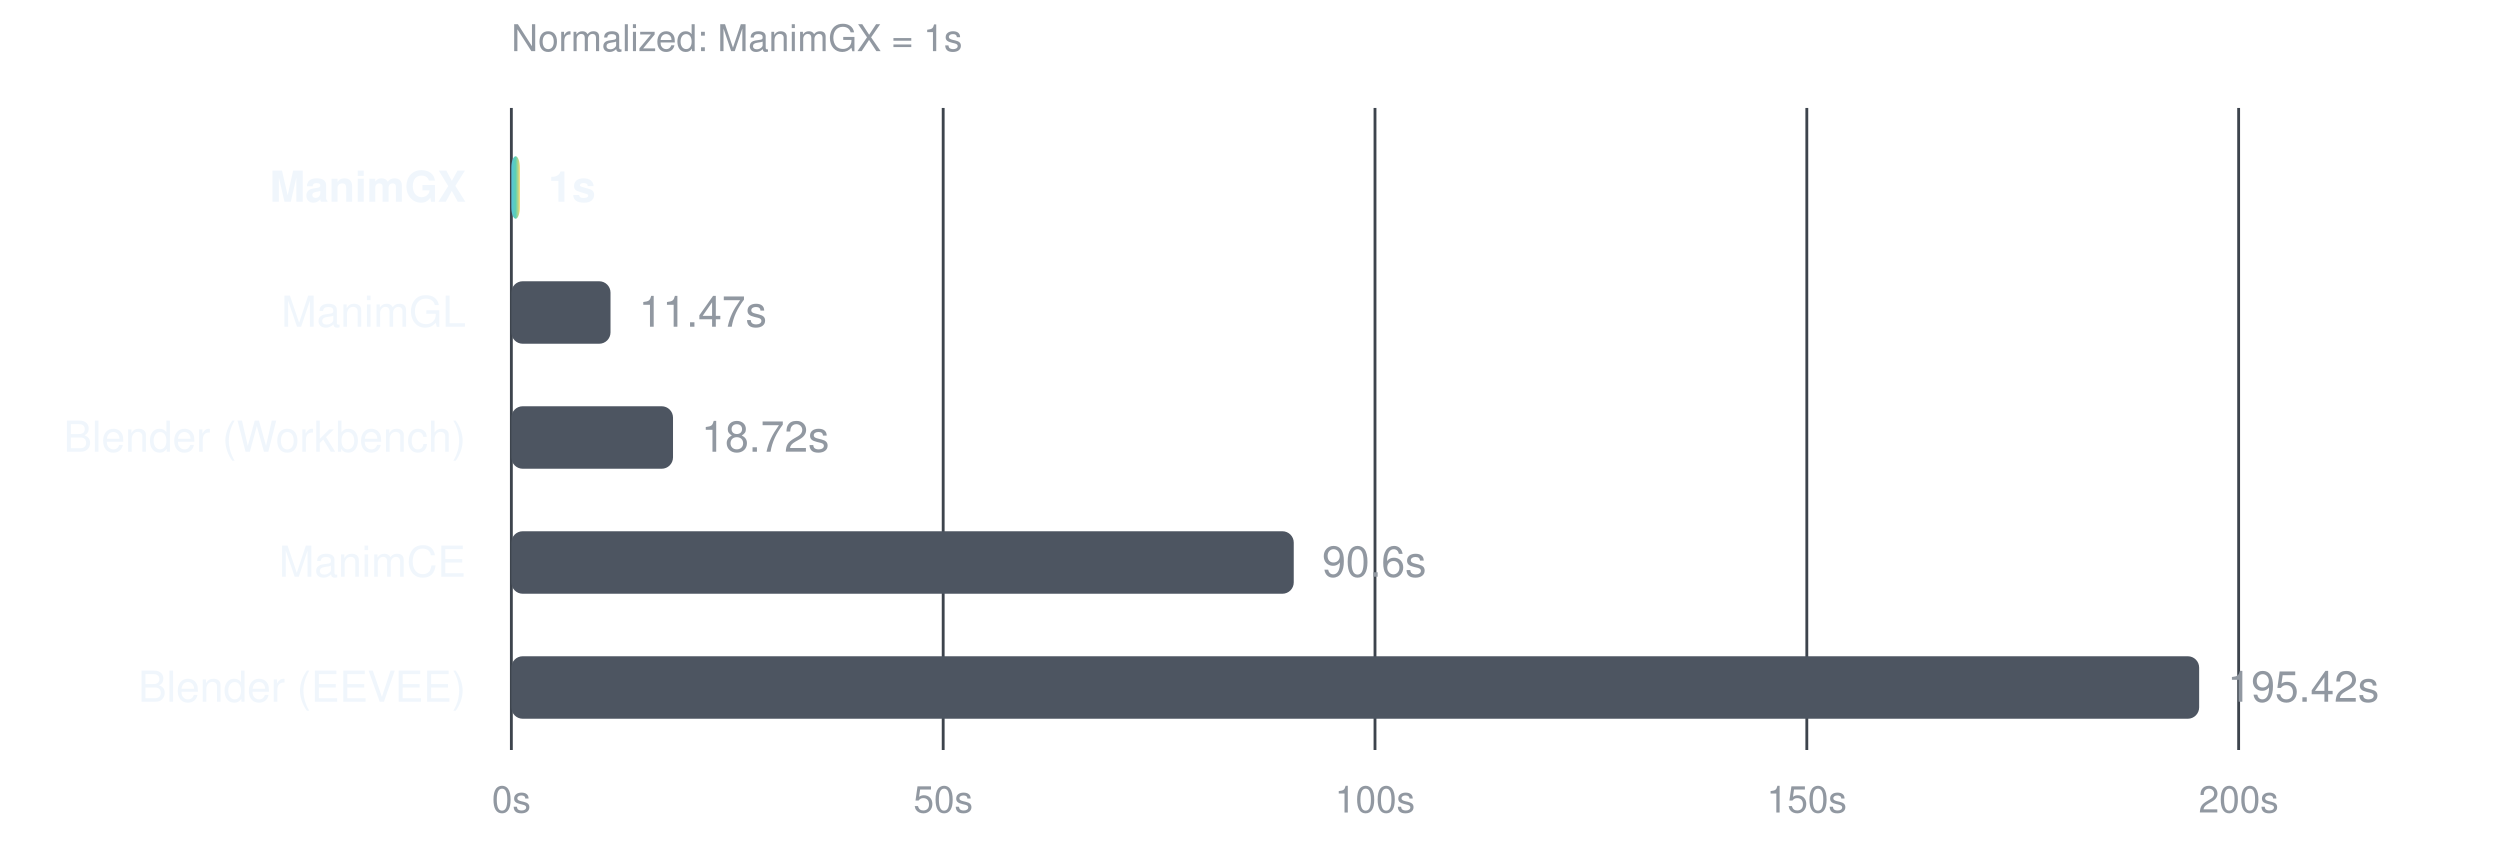
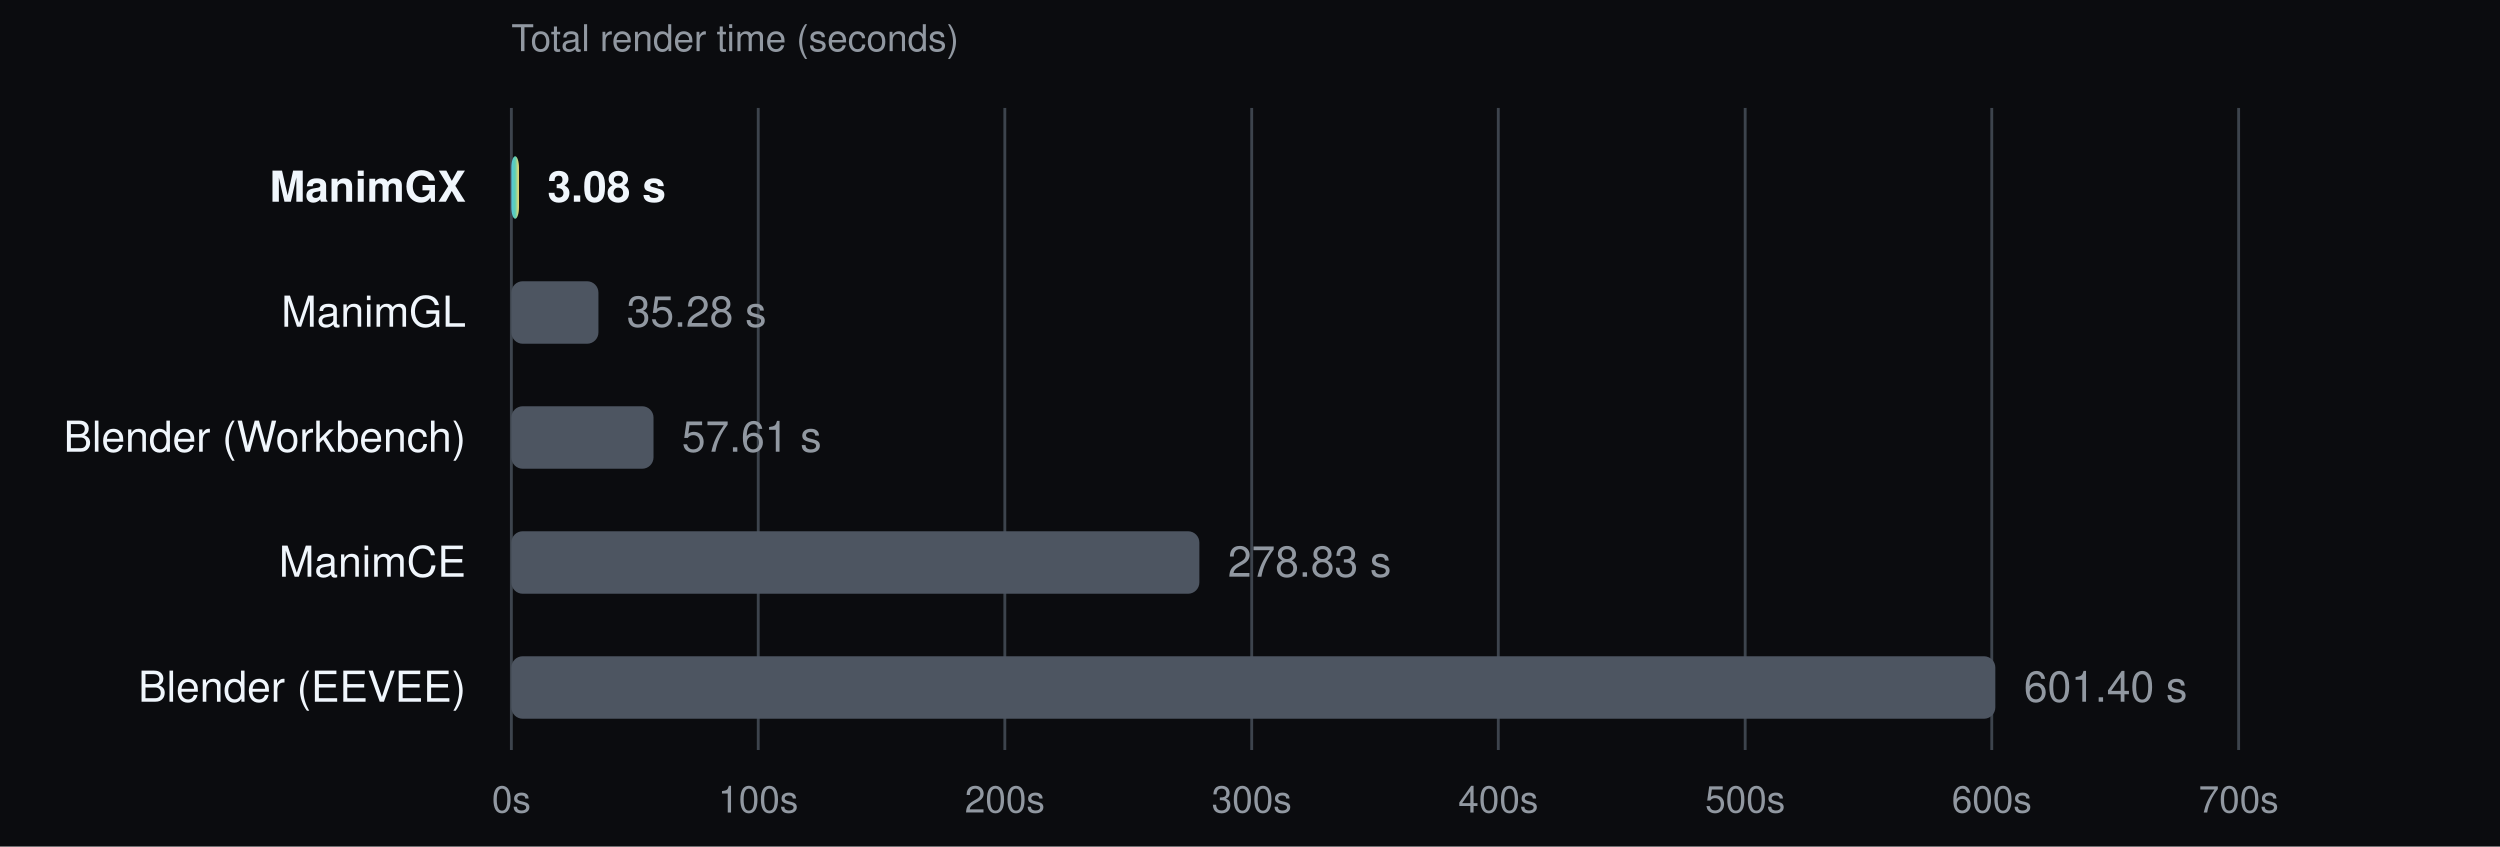
<svg xmlns="http://www.w3.org/2000/svg" width="880" height="298" viewBox="0 0 880 298" font-family="-apple-system, BlinkMacSystemFont, 'Segoe UI', Helvetica, Arial, sans-serif" font-size="15">
-   <style>.bar{transform-box:fill-box;transform-origin:0 50%;animation:14.100s linear infinite}.done{animation:14.100s step-end infinite}@media (prefers-reduced-motion:reduce){.bar,.done,.clock{animation:none}.clock{opacity:0}}@keyframes b0{0%{transform:scaleX(0)}0.355%{transform:scaleX(0.05)}0.709%{transform:scaleX(0.1)}1.064%{transform:scaleX(0.15)}1.418%{transform:scaleX(0.2)}1.773%{transform:scaleX(0.25)}2.128%{transform:scaleX(0.3)}2.482%{transform:scaleX(0.35)}2.837%{transform:scaleX(0.4)}3.191%{transform:scaleX(0.45)}3.546%{transform:scaleX(0.5)}3.901%{transform:scaleX(0.55)}4.255%{transform:scaleX(0.6)}4.610%{transform:scaleX(0.65)}4.965%{transform:scaleX(0.7)}5.319%{transform:scaleX(0.75)}5.674%{transform:scaleX(0.8)}6.028%{transform:scaleX(0.85)}6.383%{transform:scaleX(0.9)}6.738%{transform:scaleX(0.95)}7.092%{transform:scaleX(1)}7.092%{transform:scaleX(1)}97.163%{transform:scaleX(1)}100%{transform:scaleX(0)}}#b0{animation-name:b0}@keyframes t0{0%{opacity:0}7.092%{opacity:1}97.163%{opacity:0}}#t0{animation-name:t0}@keyframes b1{0%{transform:scaleX(0)}0.355%{transform:scaleX(0.0044)}0.709%{transform:scaleX(0.0087)}1.064%{transform:scaleX(0.0131)}1.418%{transform:scaleX(0.0174)}1.773%{transform:scaleX(0.0218)}2.128%{transform:scaleX(0.0262)}2.482%{transform:scaleX(0.0305)}2.837%{transform:scaleX(0.0349)}3.191%{transform:scaleX(0.0392)}3.546%{transform:scaleX(0.0436)}3.901%{transform:scaleX(0.048)}4.255%{transform:scaleX(0.0523)}4.610%{transform:scaleX(0.0567)}4.965%{transform:scaleX(0.0611)}5.319%{transform:scaleX(0.0654)}5.674%{transform:scaleX(0.0698)}6.028%{transform:scaleX(0.0741)}6.383%{transform:scaleX(0.0785)}6.738%{transform:scaleX(0.0829)}7.092%{transform:scaleX(0.0872)}7.447%{transform:scaleX(0.0916)}7.801%{transform:scaleX(0.0959)}8.156%{transform:scaleX(0.1003)}8.511%{transform:scaleX(0.1047)}8.865%{transform:scaleX(0.109)}9.220%{transform:scaleX(0.1134)}9.574%{transform:scaleX(0.1177)}9.929%{transform:scaleX(0.1221)}10.284%{transform:scaleX(0.1265)}10.638%{transform:scaleX(0.1308)}10.993%{transform:scaleX(0.1352)}11.348%{transform:scaleX(0.1396)}11.702%{transform:scaleX(0.1439)}12.057%{transform:scaleX(0.1483)}12.411%{transform:scaleX(0.1526)}12.766%{transform:scaleX(0.157)}13.121%{transform:scaleX(0.1614)}13.475%{transform:scaleX(0.1657)}13.830%{transform:scaleX(0.1701)}14.184%{transform:scaleX(0.1744)}14.539%{transform:scaleX(0.1788)}14.894%{transform:scaleX(0.1832)}15.248%{transform:scaleX(0.1875)}15.603%{transform:scaleX(0.1919)}15.957%{transform:scaleX(0.2046)}16.312%{transform:scaleX(0.2181)}16.667%{transform:scaleX(0.2326)}17.021%{transform:scaleX(0.248)}17.376%{transform:scaleX(0.2644)}17.730%{transform:scaleX(0.2819)}18.085%{transform:scaleX(0.3005)}18.440%{transform:scaleX(0.3204)}18.794%{transform:scaleX(0.3416)}19.149%{transform:scaleX(0.3643)}19.504%{transform:scaleX(0.3884)}19.858%{transform:scaleX(0.4141)}20.213%{transform:scaleX(0.4415)}20.567%{transform:scaleX(0.4707)}20.922%{transform:scaleX(0.5019)}21.277%{transform:scaleX(0.5351)}21.631%{transform:scaleX(0.5705)}21.986%{transform:scaleX(0.6083)}22.340%{transform:scaleX(0.6485)}22.695%{transform:scaleX(0.6915)}23.050%{transform:scaleX(0.7372)}23.404%{transform:scaleX(0.786)}23.759%{transform:scaleX(0.8381)}24.113%{transform:scaleX(0.8935)}24.468%{transform:scaleX(0.9527)}24.736%{transform:scaleX(1)}97.163%{transform:scaleX(1)}100%{transform:scaleX(0)}}#b1{animation-name:b1}@keyframes t1{0%{opacity:0}24.736%{opacity:1}97.163%{opacity:0}}#t1{animation-name:t1}@keyframes b2{0%{transform:scaleX(0)}0.355%{transform:scaleX(0.0027)}0.709%{transform:scaleX(0.0053)}1.064%{transform:scaleX(0.008)}1.418%{transform:scaleX(0.0107)}1.773%{transform:scaleX(0.0134)}2.128%{transform:scaleX(0.016)}2.482%{transform:scaleX(0.0187)}2.837%{transform:scaleX(0.0214)}3.191%{transform:scaleX(0.024)}3.546%{transform:scaleX(0.0267)}3.901%{transform:scaleX(0.0294)}4.255%{transform:scaleX(0.0321)}4.610%{transform:scaleX(0.0347)}4.965%{transform:scaleX(0.0374)}5.319%{transform:scaleX(0.0401)}5.674%{transform:scaleX(0.0427)}6.028%{transform:scaleX(0.0454)}6.383%{transform:scaleX(0.0481)}6.738%{transform:scaleX(0.0507)}7.092%{transform:scaleX(0.0534)}7.447%{transform:scaleX(0.0561)}7.801%{transform:scaleX(0.0588)}8.156%{transform:scaleX(0.0614)}8.511%{transform:scaleX(0.0641)}8.865%{transform:scaleX(0.0668)}9.220%{transform:scaleX(0.0694)}9.574%{transform:scaleX(0.0721)}9.929%{transform:scaleX(0.0748)}10.284%{transform:scaleX(0.0775)}10.638%{transform:scaleX(0.0801)}10.993%{transform:scaleX(0.0828)}11.348%{transform:scaleX(0.0855)}11.702%{transform:scaleX(0.0881)}12.057%{transform:scaleX(0.0908)}12.411%{transform:scaleX(0.0935)}12.766%{transform:scaleX(0.0962)}13.121%{transform:scaleX(0.0988)}13.475%{transform:scaleX(0.1015)}13.830%{transform:scaleX(0.1042)}14.184%{transform:scaleX(0.1068)}14.539%{transform:scaleX(0.1095)}14.894%{transform:scaleX(0.1122)}15.248%{transform:scaleX(0.1148)}15.603%{transform:scaleX(0.1175)}15.957%{transform:scaleX(0.1253)}16.312%{transform:scaleX(0.1336)}16.667%{transform:scaleX(0.1424)}17.021%{transform:scaleX(0.1519)}17.376%{transform:scaleX(0.1619)}17.730%{transform:scaleX(0.1726)}18.085%{transform:scaleX(0.1841)}18.440%{transform:scaleX(0.1962)}18.794%{transform:scaleX(0.2092)}19.149%{transform:scaleX(0.2231)}19.504%{transform:scaleX(0.2379)}19.858%{transform:scaleX(0.2536)}20.213%{transform:scaleX(0.2704)}20.567%{transform:scaleX(0.2883)}20.922%{transform:scaleX(0.3074)}21.277%{transform:scaleX(0.3277)}21.631%{transform:scaleX(0.3494)}21.986%{transform:scaleX(0.3725)}22.340%{transform:scaleX(0.3972)}22.695%{transform:scaleX(0.4235)}23.050%{transform:scaleX(0.4515)}23.404%{transform:scaleX(0.4814)}23.759%{transform:scaleX(0.5133)}24.113%{transform:scaleX(0.5472)}24.468%{transform:scaleX(0.5835)}24.823%{transform:scaleX(0.6221)}25.177%{transform:scaleX(0.6633)}25.532%{transform:scaleX(0.7072)}25.887%{transform:scaleX(0.754)}26.241%{transform:scaleX(0.8039)}26.596%{transform:scaleX(0.8571)}26.950%{transform:scaleX(0.9139)}27.305%{transform:scaleX(0.9743)}27.449%{transform:scaleX(1)}97.163%{transform:scaleX(1)}100%{transform:scaleX(0)}}#b2{animation-name:b2}@keyframes t2{0%{opacity:0}27.449%{opacity:1}97.163%{opacity:0}}#t2{animation-name:t2}@keyframes b3{0%{transform:scaleX(0)}0.355%{transform:scaleX(0.0006)}0.709%{transform:scaleX(0.0011)}1.064%{transform:scaleX(0.0017)}1.418%{transform:scaleX(0.0022)}1.773%{transform:scaleX(0.0028)}2.128%{transform:scaleX(0.0033)}2.482%{transform:scaleX(0.0039)}2.837%{transform:scaleX(0.0044)}3.191%{transform:scaleX(0.005)}3.546%{transform:scaleX(0.0055)}3.901%{transform:scaleX(0.0061)}4.255%{transform:scaleX(0.0066)}4.610%{transform:scaleX(0.0072)}4.965%{transform:scaleX(0.0077)}5.319%{transform:scaleX(0.0083)}5.674%{transform:scaleX(0.0088)}6.028%{transform:scaleX(0.0094)}6.383%{transform:scaleX(0.0099)}6.738%{transform:scaleX(0.0105)}7.092%{transform:scaleX(0.011)}7.447%{transform:scaleX(0.0116)}7.801%{transform:scaleX(0.0121)}8.156%{transform:scaleX(0.0127)}8.511%{transform:scaleX(0.0132)}8.865%{transform:scaleX(0.0138)}9.220%{transform:scaleX(0.0143)}9.574%{transform:scaleX(0.0149)}9.929%{transform:scaleX(0.0155)}10.284%{transform:scaleX(0.016)}10.638%{transform:scaleX(0.0166)}10.993%{transform:scaleX(0.0171)}11.348%{transform:scaleX(0.0177)}11.702%{transform:scaleX(0.0182)}12.057%{transform:scaleX(0.0188)}12.411%{transform:scaleX(0.0193)}12.766%{transform:scaleX(0.0199)}13.121%{transform:scaleX(0.0204)}13.475%{transform:scaleX(0.021)}13.830%{transform:scaleX(0.0215)}14.184%{transform:scaleX(0.0221)}14.539%{transform:scaleX(0.0226)}14.894%{transform:scaleX(0.0232)}15.248%{transform:scaleX(0.0237)}15.603%{transform:scaleX(0.0243)}15.957%{transform:scaleX(0.0259)}16.312%{transform:scaleX(0.0276)}16.667%{transform:scaleX(0.0294)}17.021%{transform:scaleX(0.0314)}17.376%{transform:scaleX(0.0335)}17.730%{transform:scaleX(0.0357)}18.085%{transform:scaleX(0.038)}18.440%{transform:scaleX(0.0405)}18.794%{transform:scaleX(0.0432)}19.149%{transform:scaleX(0.0461)}19.504%{transform:scaleX(0.0491)}19.858%{transform:scaleX(0.0524)}20.213%{transform:scaleX(0.0559)}20.567%{transform:scaleX(0.0596)}20.922%{transform:scaleX(0.0635)}21.277%{transform:scaleX(0.0677)}21.631%{transform:scaleX(0.0722)}21.986%{transform:scaleX(0.077)}22.340%{transform:scaleX(0.0821)}22.695%{transform:scaleX(0.0875)}23.050%{transform:scaleX(0.0933)}23.404%{transform:scaleX(0.0995)}23.759%{transform:scaleX(0.1061)}24.113%{transform:scaleX(0.1131)}24.468%{transform:scaleX(0.1206)}24.823%{transform:scaleX(0.1285)}25.177%{transform:scaleX(0.137)}25.532%{transform:scaleX(0.1461)}25.887%{transform:scaleX(0.1558)}26.241%{transform:scaleX(0.1661)}26.596%{transform:scaleX(0.1771)}26.950%{transform:scaleX(0.1888)}27.305%{transform:scaleX(0.2013)}27.660%{transform:scaleX(0.2146)}28.014%{transform:scaleX(0.2289)}28.369%{transform:scaleX(0.244)}28.723%{transform:scaleX(0.2602)}29.078%{transform:scaleX(0.2774)}29.433%{transform:scaleX(0.2957)}29.787%{transform:scaleX(0.3153)}30.142%{transform:scaleX(0.3362)}30.496%{transform:scaleX(0.3584)}30.851%{transform:scaleX(0.3822)}31.206%{transform:scaleX(0.4075)}31.560%{transform:scaleX(0.4344)}31.915%{transform:scaleX(0.4632)}32.270%{transform:scaleX(0.4938)}32.624%{transform:scaleX(0.5265)}32.979%{transform:scaleX(0.5614)}33.333%{transform:scaleX(0.5986)}33.688%{transform:scaleX(0.6382)}34.043%{transform:scaleX(0.6804)}34.397%{transform:scaleX(0.7255)}34.752%{transform:scaleX(0.7735)}35.106%{transform:scaleX(0.8247)}35.461%{transform:scaleX(0.8793)}35.816%{transform:scaleX(0.9375)}36.170%{transform:scaleX(0.9995)}36.173%{transform:scaleX(1)}97.163%{transform:scaleX(1)}100%{transform:scaleX(0)}}#b3{animation-name:b3}@keyframes t3{0%{opacity:0}36.173%{opacity:1}97.163%{opacity:0}}#t3{animation-name:t3}@keyframes b4{0%{transform:scaleX(0)}0.355%{transform:scaleX(0.0003)}0.709%{transform:scaleX(0.0005)}1.064%{transform:scaleX(0.0008)}1.418%{transform:scaleX(0.001)}1.773%{transform:scaleX(0.0013)}2.128%{transform:scaleX(0.0015)}2.482%{transform:scaleX(0.0018)}2.837%{transform:scaleX(0.002)}3.191%{transform:scaleX(0.0023)}3.546%{transform:scaleX(0.0026)}3.901%{transform:scaleX(0.0028)}4.255%{transform:scaleX(0.0031)}4.610%{transform:scaleX(0.0033)}4.965%{transform:scaleX(0.0036)}5.319%{transform:scaleX(0.0038)}5.674%{transform:scaleX(0.0041)}6.028%{transform:scaleX(0.0043)}6.383%{transform:scaleX(0.0046)}6.738%{transform:scaleX(0.0049)}7.092%{transform:scaleX(0.0051)}7.447%{transform:scaleX(0.0054)}7.801%{transform:scaleX(0.0056)}8.156%{transform:scaleX(0.0059)}8.511%{transform:scaleX(0.0061)}8.865%{transform:scaleX(0.0064)}9.220%{transform:scaleX(0.0067)}9.574%{transform:scaleX(0.0069)}9.929%{transform:scaleX(0.0072)}10.284%{transform:scaleX(0.0074)}10.638%{transform:scaleX(0.0077)}10.993%{transform:scaleX(0.0079)}11.348%{transform:scaleX(0.0082)}11.702%{transform:scaleX(0.0084)}12.057%{transform:scaleX(0.0087)}12.411%{transform:scaleX(0.009)}12.766%{transform:scaleX(0.0092)}13.121%{transform:scaleX(0.0095)}13.475%{transform:scaleX(0.0097)}13.830%{transform:scaleX(0.01)}14.184%{transform:scaleX(0.0102)}14.539%{transform:scaleX(0.0105)}14.894%{transform:scaleX(0.0107)}15.248%{transform:scaleX(0.011)}15.603%{transform:scaleX(0.0113)}15.957%{transform:scaleX(0.012)}16.312%{transform:scaleX(0.0128)}16.667%{transform:scaleX(0.0136)}17.021%{transform:scaleX(0.0145)}17.376%{transform:scaleX(0.0155)}17.730%{transform:scaleX(0.0165)}18.085%{transform:scaleX(0.0176)}18.440%{transform:scaleX(0.0188)}18.794%{transform:scaleX(0.02)}19.149%{transform:scaleX(0.0214)}19.504%{transform:scaleX(0.0228)}19.858%{transform:scaleX(0.0243)}20.213%{transform:scaleX(0.0259)}20.567%{transform:scaleX(0.0276)}20.922%{transform:scaleX(0.0294)}21.277%{transform:scaleX(0.0314)}21.631%{transform:scaleX(0.0335)}21.986%{transform:scaleX(0.0357)}22.340%{transform:scaleX(0.038)}22.695%{transform:scaleX(0.0406)}23.050%{transform:scaleX(0.0433)}23.404%{transform:scaleX(0.0461)}23.759%{transform:scaleX(0.0492)}24.113%{transform:scaleX(0.0524)}24.468%{transform:scaleX(0.0559)}24.823%{transform:scaleX(0.0596)}25.177%{transform:scaleX(0.0635)}25.532%{transform:scaleX(0.0677)}25.887%{transform:scaleX(0.0722)}26.241%{transform:scaleX(0.077)}26.596%{transform:scaleX(0.0821)}26.950%{transform:scaleX(0.0875)}27.305%{transform:scaleX(0.0933)}27.660%{transform:scaleX(0.0995)}28.014%{transform:scaleX(0.1061)}28.369%{transform:scaleX(0.1131)}28.723%{transform:scaleX(0.1206)}29.078%{transform:scaleX(0.1286)}29.433%{transform:scaleX(0.1371)}29.787%{transform:scaleX(0.1462)}30.142%{transform:scaleX(0.1559)}30.496%{transform:scaleX(0.1662)}30.851%{transform:scaleX(0.1772)}31.206%{transform:scaleX(0.1889)}31.560%{transform:scaleX(0.2014)}31.915%{transform:scaleX(0.2147)}32.270%{transform:scaleX(0.229)}32.624%{transform:scaleX(0.2441)}32.979%{transform:scaleX(0.2603)}33.333%{transform:scaleX(0.2775)}33.688%{transform:scaleX(0.2959)}34.043%{transform:scaleX(0.3155)}34.397%{transform:scaleX(0.3363)}34.752%{transform:scaleX(0.3586)}35.106%{transform:scaleX(0.3823)}35.461%{transform:scaleX(0.4077)}35.816%{transform:scaleX(0.4346)}36.170%{transform:scaleX(0.4634)}36.525%{transform:scaleX(0.4941)}36.879%{transform:scaleX(0.5268)}37.234%{transform:scaleX(0.5617)}37.589%{transform:scaleX(0.5988)}37.943%{transform:scaleX(0.6385)}38.298%{transform:scaleX(0.6807)}38.652%{transform:scaleX(0.7258)}39.007%{transform:scaleX(0.7738)}39.362%{transform:scaleX(0.8251)}39.716%{transform:scaleX(0.8797)}40.071%{transform:scaleX(0.9379)}40.426%{transform:scaleX(1)}40.426%{transform:scaleX(1)}97.163%{transform:scaleX(1)}100%{transform:scaleX(0)}}#b4{animation-name:b4}@keyframes t4{0%{opacity:0}40.426%{opacity:1}97.163%{opacity:0}}#t4{animation-name:t4}@keyframes c0{0%{opacity:0}0.000%{opacity:1}18.771%{opacity:0}}#c0{animation:c0 14.100s step-end infinite}@keyframes c1{0%{opacity:0}18.771%{opacity:1}22.606%{opacity:0}}#c1{animation:c1 14.100s step-end infinite}@keyframes c2{0%{opacity:0}22.606%{opacity:1}26.441%{opacity:0}}#c2{animation:c2 14.100s step-end infinite}@keyframes c3{0%{opacity:0}26.441%{opacity:1}31.510%{opacity:0}}#c3{animation:c3 14.100s step-end infinite}@keyframes c4{0%{opacity:0}31.510%{opacity:1}35.345%{opacity:0}}#c4{animation:c4 14.100s step-end infinite}@keyframes c5{0%{opacity:0}35.345%{opacity:1}39.180%{opacity:0}}#c5{animation:c5 14.100s step-end infinite}@keyframes c6{0%{opacity:0}39.180%{opacity:1}40.426%{opacity:0}}#c6{animation:c6 14.100s step-end infinite}</style>
  <defs>
    <linearGradient id="manimgx" x1="0" x2="1">
      <stop offset="0" stop-color="#58c4dd" />
      <stop offset="0.5" stop-color="#5cd0b3" />
      <stop offset="1" stop-color="#f7d96f" />
    </linearGradient>
  </defs>
-   <text x="180" y="18" fill="#9198a1" font-size="13">Normalized: ManimGX = 1s</text>
+   <rect width="880" height="298" fill="#0b0c0f" />
+   <text x="180" y="18" fill="#9198a1" font-size="13">Total render time (seconds)</text>
  <line x1="180.0" y1="38" x2="180.0" y2="264" stroke="#3d444d" stroke-width="1" />
  <text x="180.0" y="286" fill="#9198a1" font-size="13" text-anchor="middle">0s</text>
-   <line x1="332.0" y1="38" x2="332.0" y2="264" stroke="#3d444d" stroke-width="1" />
-   <text x="332.0" y="286" fill="#9198a1" font-size="13" text-anchor="middle">50s</text>
-   <line x1="484.0" y1="38" x2="484.0" y2="264" stroke="#3d444d" stroke-width="1" />
-   <text x="484.0" y="286" fill="#9198a1" font-size="13" text-anchor="middle">100s</text>
-   <line x1="636.0" y1="38" x2="636.0" y2="264" stroke="#3d444d" stroke-width="1" />
-   <text x="636.0" y="286" fill="#9198a1" font-size="13" text-anchor="middle">150s</text>
+   <line x1="266.9" y1="38" x2="266.9" y2="264" stroke="#3d444d" stroke-width="1" />
+   <text x="266.9" y="286" fill="#9198a1" font-size="13" text-anchor="middle">100s</text>
+   <line x1="353.7" y1="38" x2="353.7" y2="264" stroke="#3d444d" stroke-width="1" />
+   <text x="353.7" y="286" fill="#9198a1" font-size="13" text-anchor="middle">200s</text>
+   <line x1="440.6" y1="38" x2="440.6" y2="264" stroke="#3d444d" stroke-width="1" />
+   <text x="440.6" y="286" fill="#9198a1" font-size="13" text-anchor="middle">300s</text>
+   <line x1="527.4" y1="38" x2="527.4" y2="264" stroke="#3d444d" stroke-width="1" />
+   <text x="527.4" y="286" fill="#9198a1" font-size="13" text-anchor="middle">400s</text>
+   <line x1="614.3" y1="38" x2="614.3" y2="264" stroke="#3d444d" stroke-width="1" />
+   <text x="614.3" y="286" fill="#9198a1" font-size="13" text-anchor="middle">500s</text>
+   <line x1="701.1" y1="38" x2="701.1" y2="264" stroke="#3d444d" stroke-width="1" />
+   <text x="701.1" y="286" fill="#9198a1" font-size="13" text-anchor="middle">600s</text>
  <line x1="788.0" y1="38" x2="788.0" y2="264" stroke="#3d444d" stroke-width="1" />
-   <text x="788.0" y="286" fill="#9198a1" font-size="13" text-anchor="middle">200s</text>
+   <text x="788.0" y="286" fill="#9198a1" font-size="13" text-anchor="middle">700s</text>
  <text x="164" y="71.0" fill="#f0f6fc" text-anchor="end" font-weight="700">ManimGX</text>
-   <rect id="b0" class="bar" x="180" y="55.0" width="3.0" height="22" rx="4" fill="url(#manimgx)" />
-   <text id="t0" class="done" x="193.0" y="71.0" fill="#f0f6fc" font-weight="700">1s</text>
+   <rect id="b0" x="180" y="55.0" width="2.673" height="22" rx="4" fill="url(#manimgx)" />
+   <text id="t0" x="192.7" y="71.0" fill="#f0f6fc" font-weight="700">3.08 s</text>
  <text x="164" y="115.0" fill="#f0f6fc" text-anchor="end">ManimGL</text>
-   <rect id="b1" class="bar" x="180" y="99.0" width="34.9" height="22" rx="4" fill="#4d5561" />
-   <text id="t1" class="done" x="224.9" y="115.0" fill="#9198a1">11.47s</text>
+   <rect id="b1" x="180" y="99.0" width="30.647" height="22" rx="4" fill="#4d5561" />
+   <text id="t1" x="220.6" y="115.0" fill="#9198a1">35.28 s</text>
  <text x="164" y="159.0" fill="#f0f6fc" text-anchor="end">Blender (Workbench)</text>
-   <rect id="b2" class="bar" x="180" y="143.0" width="56.9" height="22" rx="4" fill="#4d5561" />
-   <text id="t2" class="done" x="246.9" y="159.0" fill="#9198a1">18.72s</text>
+   <rect id="b2" x="180" y="143.0" width="50.039" height="22" rx="4" fill="#4d5561" />
+   <text id="t2" x="240.0" y="159.0" fill="#9198a1">57.61 s</text>
  <text x="164" y="203.0" fill="#f0f6fc" text-anchor="end">ManimCE</text>
-   <rect id="b3" class="bar" x="180" y="187.0" width="275.4" height="22" rx="4" fill="#4d5561" />
-   <text id="t3" class="done" x="465.4" y="203.0" fill="#9198a1">90.6s</text>
+   <rect id="b3" x="180" y="187.0" width="242.180" height="22" rx="4" fill="#4d5561" />
+   <text id="t3" x="432.2" y="203.0" fill="#9198a1">278.83 s</text>
  <text x="164" y="247.0" fill="#f0f6fc" text-anchor="end">Blender (EEVEE)</text>
-   <rect id="b4" class="bar" x="180" y="231.0" width="594.1" height="22" rx="4" fill="#4d5561" />
-   <text id="t4" class="done" x="784.1" y="247.0" fill="#9198a1">195.42s</text>
-   <text id="c0" class="clock" x="868" y="18" opacity="0" fill="#9198a1" font-size="13" text-anchor="end" />
-   <text id="c1" class="clock" x="868" y="18" opacity="0" fill="#9198a1" font-size="13" text-anchor="end">fast-forward ×5</text>
-   <text id="c2" class="clock" x="868" y="18" opacity="0" fill="#9198a1" font-size="13" text-anchor="end">fast-forward ×10</text>
-   <text id="c3" class="clock" x="868" y="18" opacity="0" fill="#9198a1" font-size="13" text-anchor="end">fast-forward ×20</text>
-   <text id="c4" class="clock" x="868" y="18" opacity="0" fill="#9198a1" font-size="13" text-anchor="end">fast-forward ×50</text>
-   <text id="c5" class="clock" x="868" y="18" opacity="0" fill="#9198a1" font-size="13" text-anchor="end">fast-forward ×100</text>
-   <text id="c6" class="clock" x="868" y="18" opacity="0" fill="#9198a1" font-size="13" text-anchor="end">fast-forward ×200</text>
+   <rect id="b4" x="180" y="231.0" width="522.355" height="22" rx="4" fill="#4d5561" />
+   <text id="t4" x="712.4" y="247.0" fill="#9198a1">601.40 s</text>
</svg>
